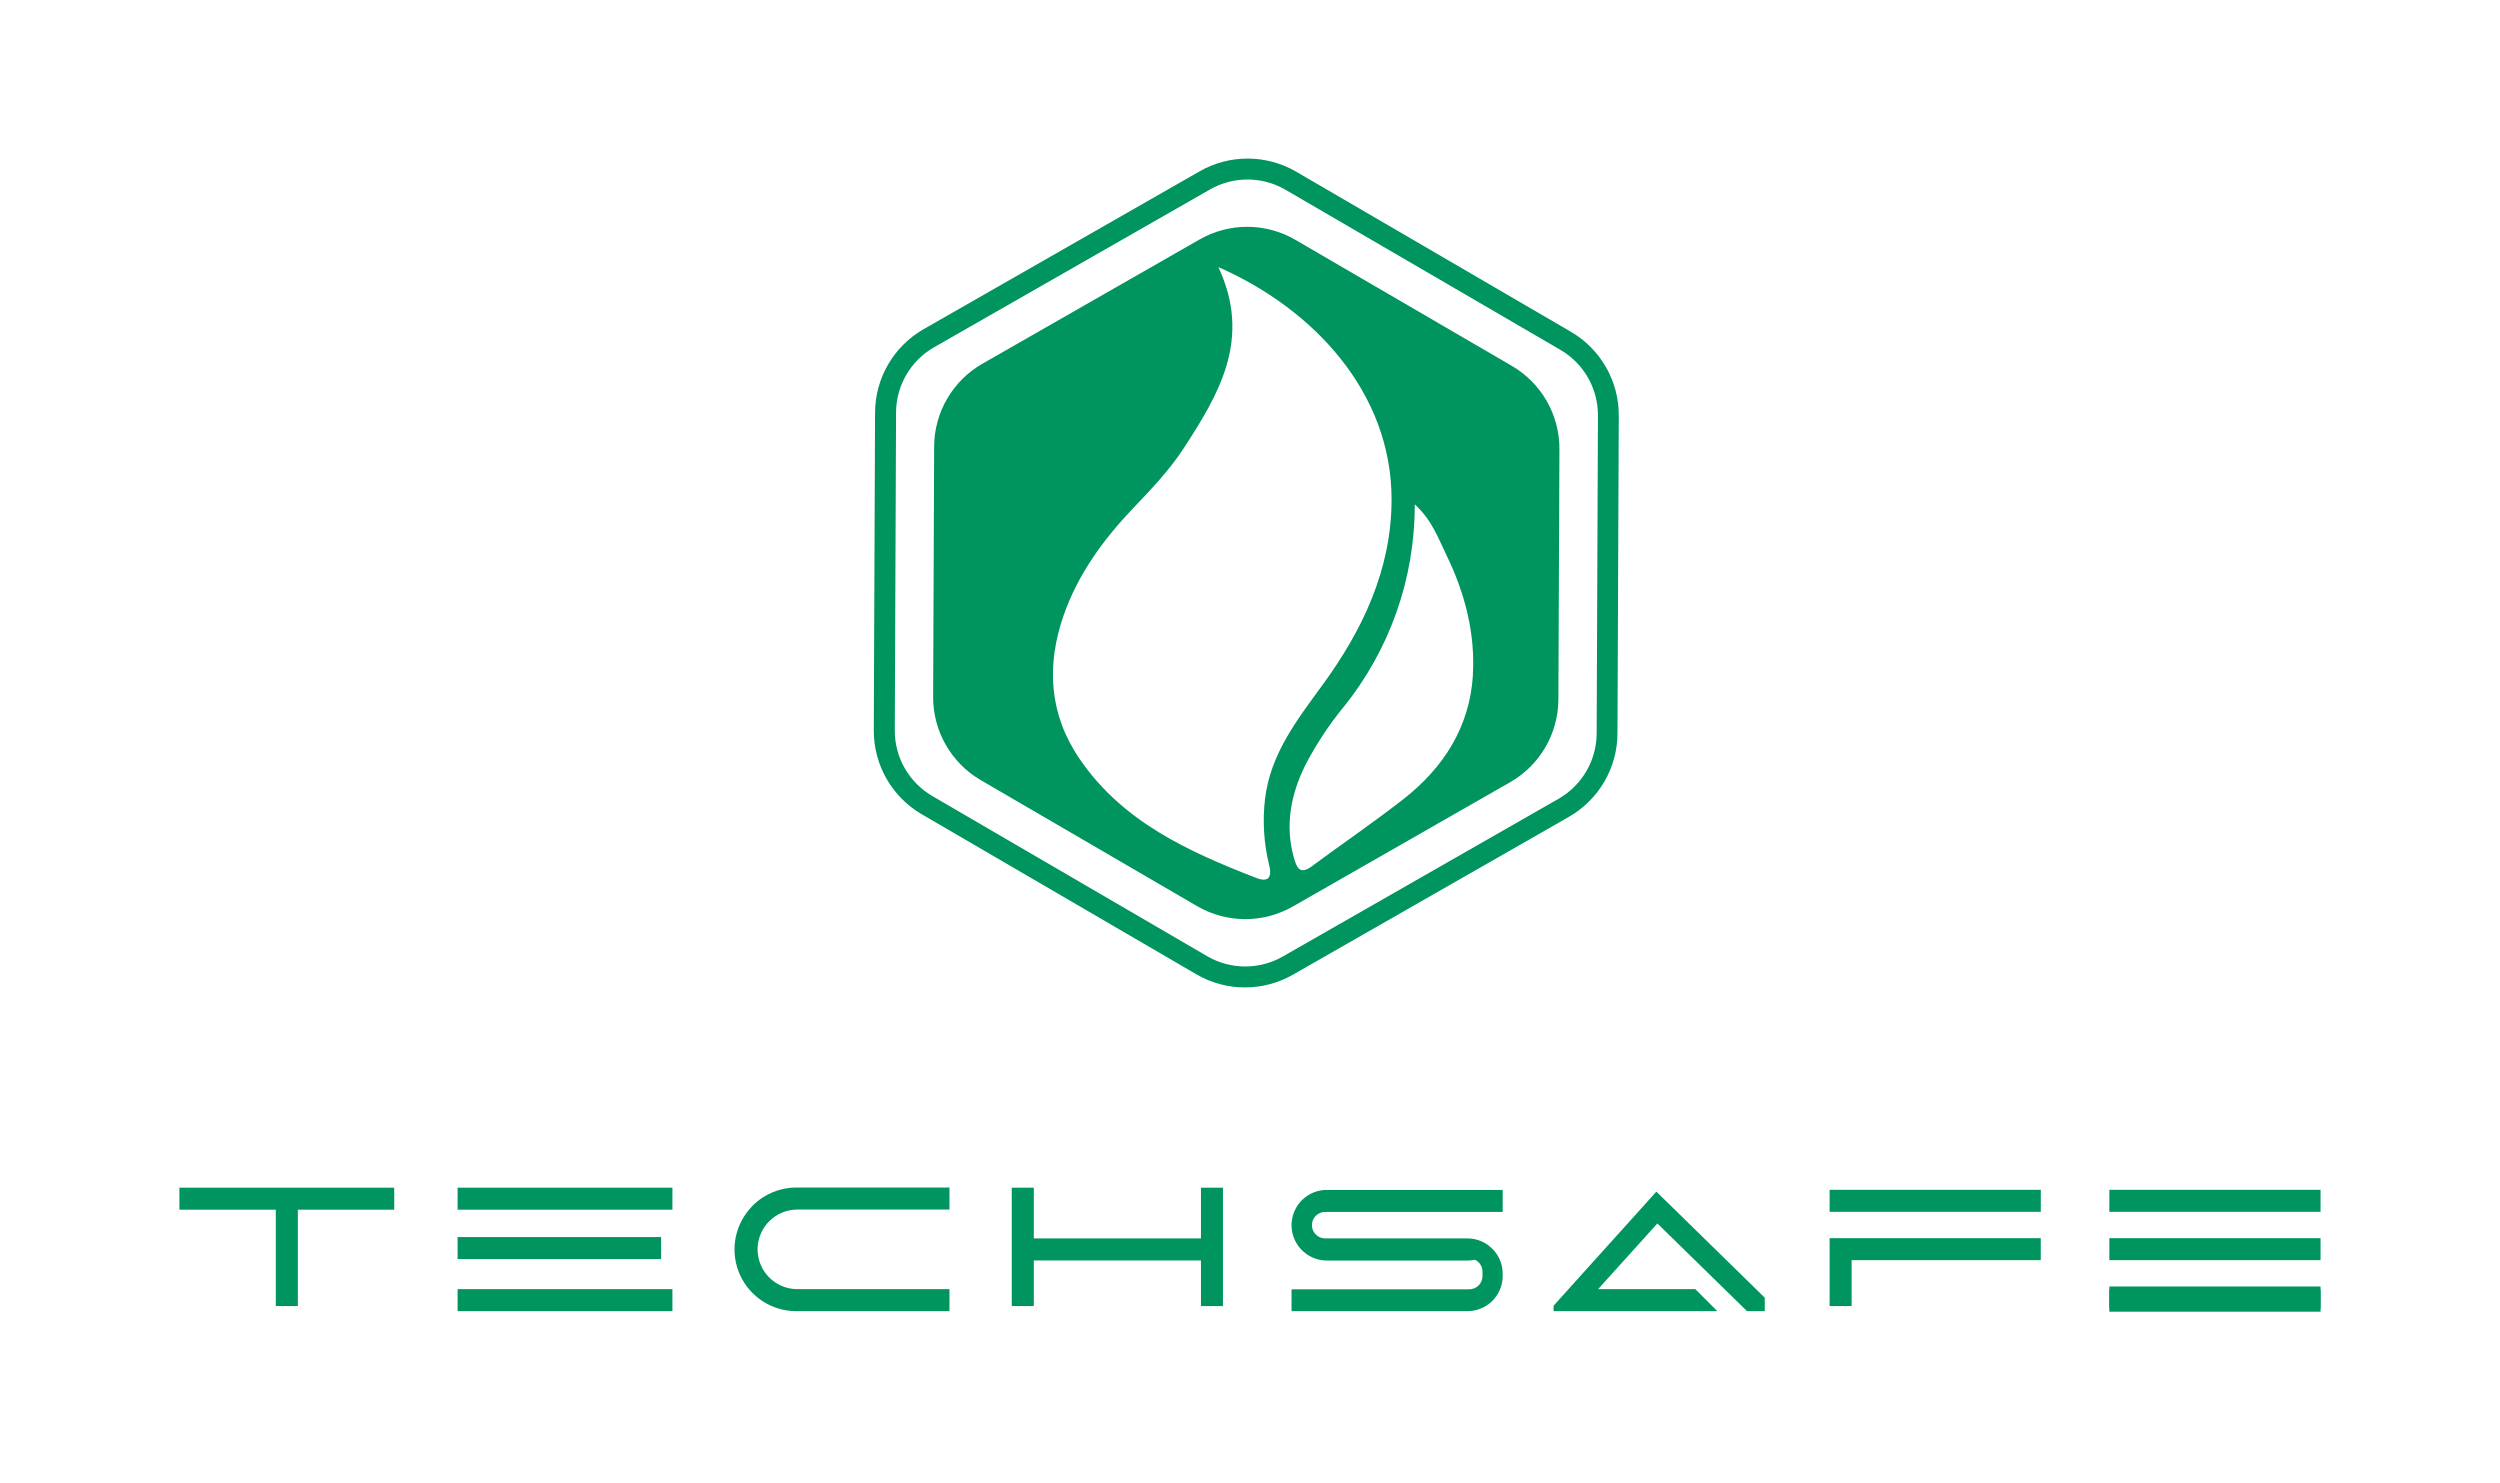
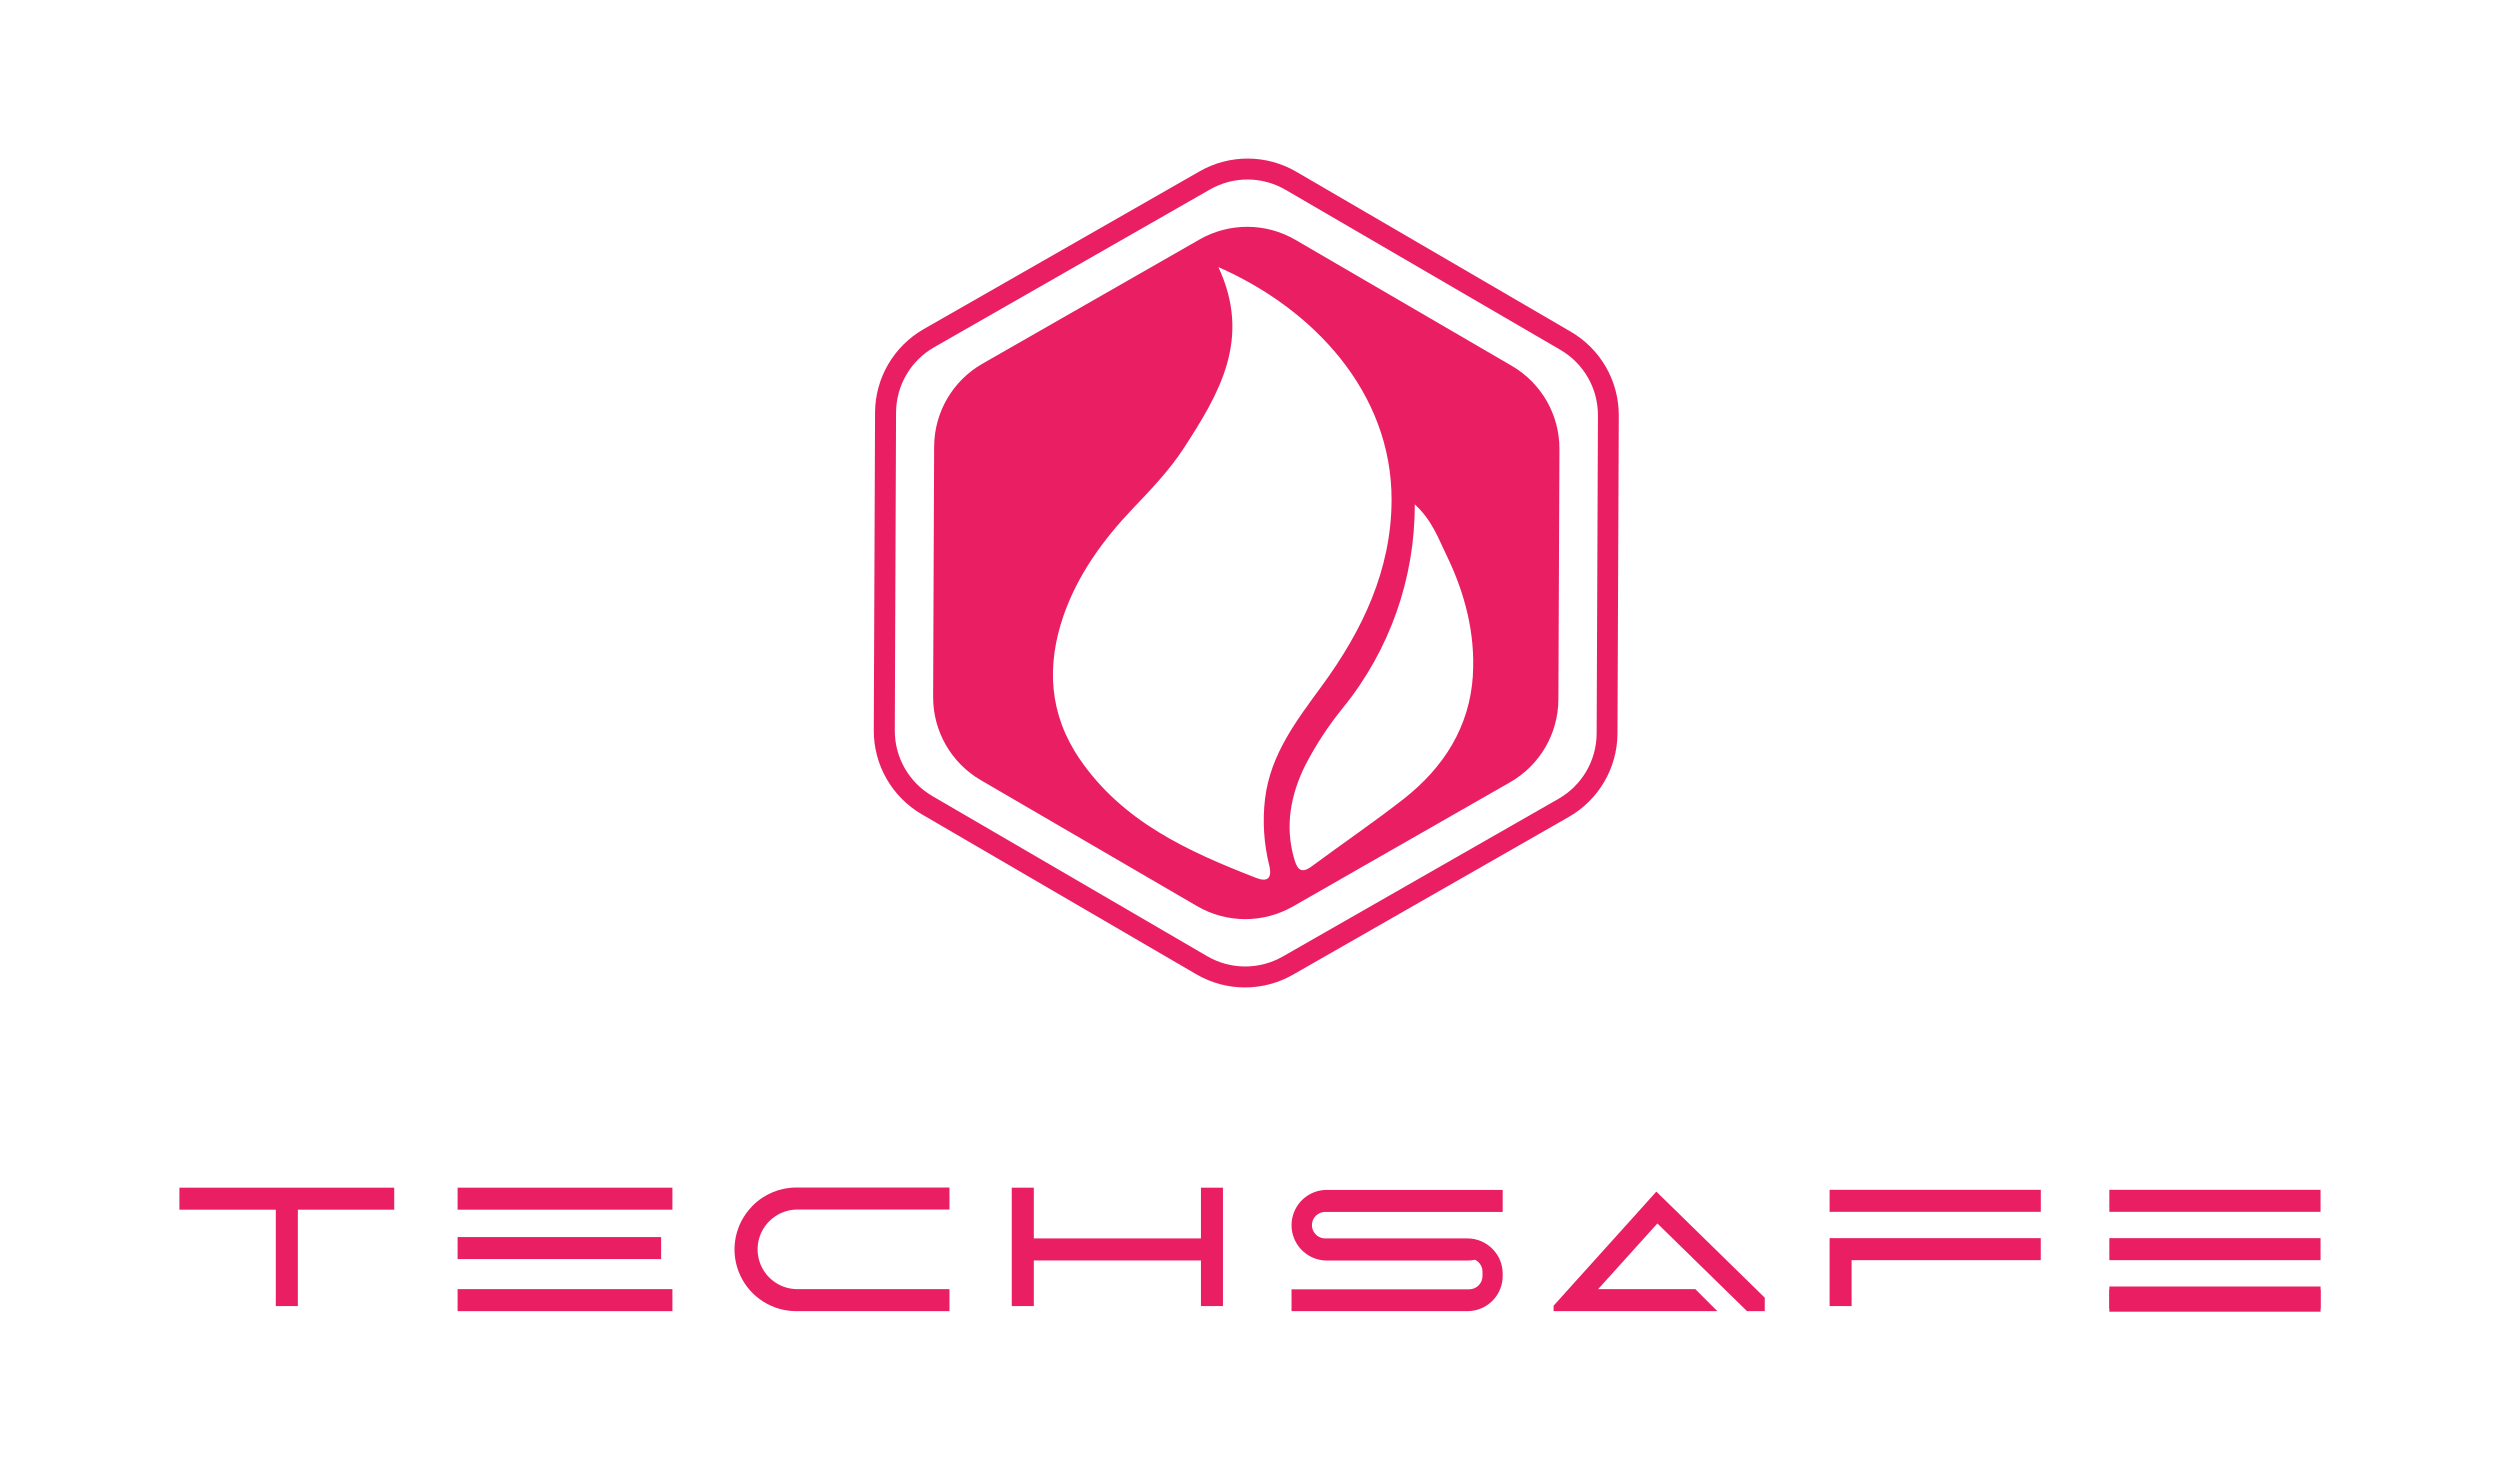
<svg xmlns="http://www.w3.org/2000/svg" id="Camada_1" data-name="Camada 1" viewBox="0 0 595.28 352.95">
  <defs>
-     <style>.cls-1{fill:#00955e;}</style>
+     <style>.cls-1{fill:#ea1e63;}</style>
  </defs>
  <path class="cls-1" d="M360,87.13l-51.51-30A22.81,22.81,0,0,0,285.67,57L233.92,86.61a22.83,22.83,0,0,0-11.49,19.72l-.24,59.61a22.83,22.83,0,0,0,11.33,19.81l51.5,30a22.83,22.83,0,0,0,22.82.1l51.75-29.6a22.81,22.81,0,0,0,11.48-19.71l.25-59.62A22.82,22.82,0,0,0,360,87.13ZM299,209c-16.07-6.26-31.65-13.29-41.88-28.22-7.34-10.71-8-22.27-3.87-34.23,3.41-9.76,9.39-18,16.47-25.44,4.36-4.57,8.73-9.13,12.16-14.41,8.39-12.92,16.23-26,8.23-43.1,22.34,9.79,41.33,29.63,41.24,55.52-.06,16.57-6.93,31-16.59,44.18-6,8.23-12.24,16.24-13.54,26.9a44.17,44.17,0,0,0,1,15.85C303,209.24,301.71,210.1,299,209Zm51.72-48.25c-.76,12.31-6.94,22-16.53,29.52-7.12,5.55-14.59,10.64-21.83,16-2.89,2.15-3.62.23-4.26-2-2.19-7.73-.72-15.15,2.71-22.07a79.5,79.5,0,0,1,9-13.71,76.47,76.47,0,0,0,17.06-48.4c4.15,3.81,5.61,8.13,7.55,12.09C348.82,141.24,351.31,150.82,350.7,160.79Z" />
  <path class="cls-1" d="M296.44,235.12A22.91,22.91,0,0,1,284.88,232l-65.43-38.13a23,23,0,0,1-11.39-19.93l.3-75.73a23,23,0,0,1,11.56-19.83l65.75-37.6a23,23,0,0,1,22.95.09L374.05,79a23,23,0,0,1,11.4,19.93l-.31,75.73a23,23,0,0,1-11.56,19.84l-65.74,37.6A23,23,0,0,1,296.44,235.12Zm-9-7.44a18,18,0,0,0,18,.08l65.74-37.6a18,18,0,0,0,9-15.52l.31-75.73a18,18,0,0,0-8.91-15.59L306.1,45.19a18,18,0,0,0-18-.07l-65.74,37.6a18,18,0,0,0-9,15.51l-.3,75.73A18,18,0,0,0,222,189.55Z" />
  <polygon class="cls-1" points="93.87 282.8 93.87 288.04 70.92 288.04 70.92 310.99 65.67 310.99 65.67 288.04 42.72 288.04 42.72 282.8 93.87 282.8" />
  <rect class="cls-1" x="108.96" y="282.8" width="51.15" height="5.24" />
  <path class="cls-1" d="M313.32,289.48a3.16,3.16,0,0,0,2.23,5.4h33.87a8.29,8.29,0,0,1,6.07,2.63,8,8,0,0,1,1.71,2.62,8.55,8.55,0,0,1,.61,3.16v.51a8.38,8.38,0,0,1-8.39,8.4H307.53V307h42.26A3.16,3.16,0,0,0,353,303.8v-1a3.14,3.14,0,0,0-1.45-2.65,1.44,1.44,0,0,0-.31-.19,8.74,8.74,0,0,1-1.78.19H315.94a8.43,8.43,0,0,1-7.79-5.25,8.39,8.39,0,0,1,0-6.33,8.39,8.39,0,0,1,7.79-5.24h41.87v5.24H315.55A3.13,3.13,0,0,0,313.32,289.48Z" />
  <polygon class="cls-1" points="420.21 309 420.21 312.2 415.99 312.2 410.63 306.96 394.64 291.32 380.53 306.96 403.67 306.96 408.91 312.2 369.93 312.2 369.93 310.91 373.48 306.96 390.88 287.65 394.39 283.74 398.15 287.41 418.13 306.96 420.21 309" />
  <rect class="cls-1" x="435.65" y="283.31" width="50.29" height="5.24" />
  <polygon class="cls-1" points="485.93 294.82 485.93 300.06 440.89 300.06 440.89 310.99 435.65 310.99 435.65 294.82 485.93 294.82" />
  <rect class="cls-1" x="502.26" y="283.31" width="50.29" height="5.24" />
  <rect class="cls-1" x="502.26" y="306.33" width="50.29" height="5.24" />
  <rect class="cls-1" x="502.26" y="307.09" width="50.29" height="5.24" />
  <rect class="cls-1" x="502.26" y="294.82" width="50.29" height="5.24" />
  <polygon class="cls-1" points="291.2 282.8 291.2 310.99 285.96 310.99 285.96 300.13 246.16 300.13 246.16 310.99 240.91 310.99 240.91 282.8 246.16 282.8 246.16 294.88 285.96 294.88 285.96 282.8 291.2 282.8" />
  <path class="cls-1" d="M183.15,290.81a9.47,9.47,0,0,0,6.7,16.15h36.23v5.24H189.63A14.69,14.69,0,0,1,178.39,288a12.64,12.64,0,0,1,.85-.94,14.68,14.68,0,0,1,10.39-4.3h36.45V288H189.85A9.48,9.48,0,0,0,183.15,290.81Z" />
  <rect class="cls-1" x="108.96" y="294.56" width="48.46" height="5.24" />
  <rect class="cls-1" x="108.96" y="306.96" width="51.15" height="5.24" />
</svg>
